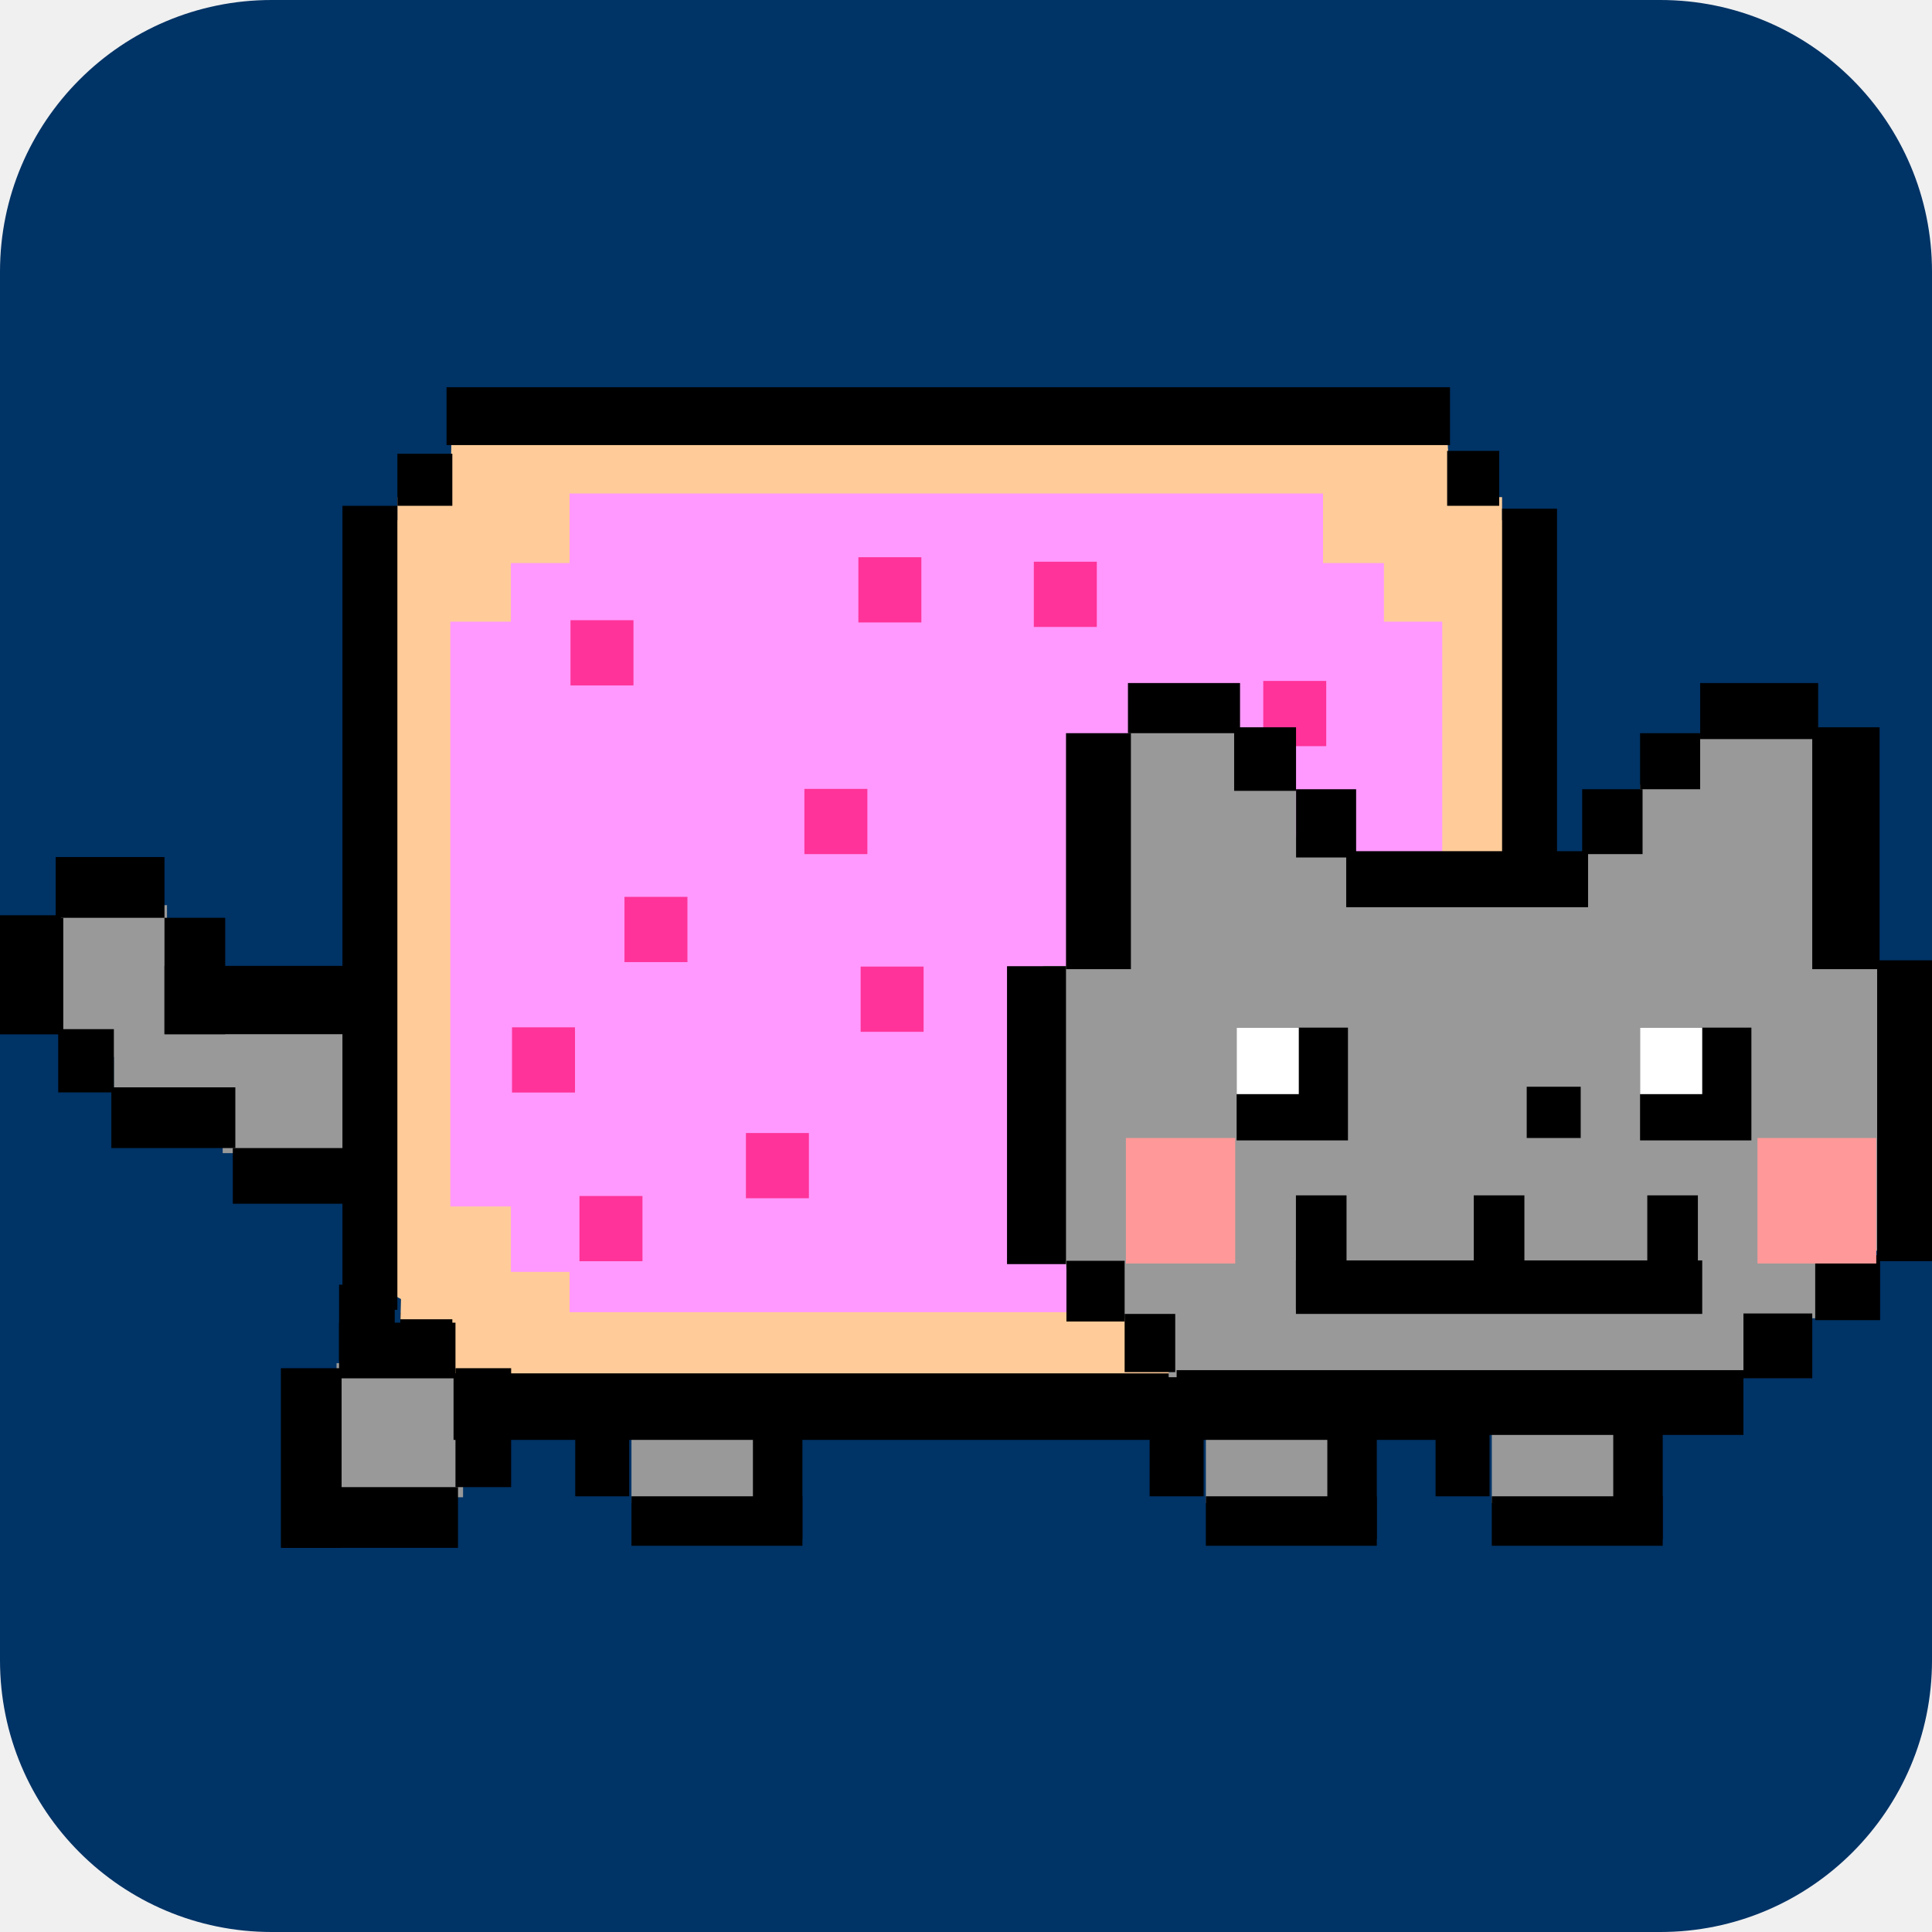
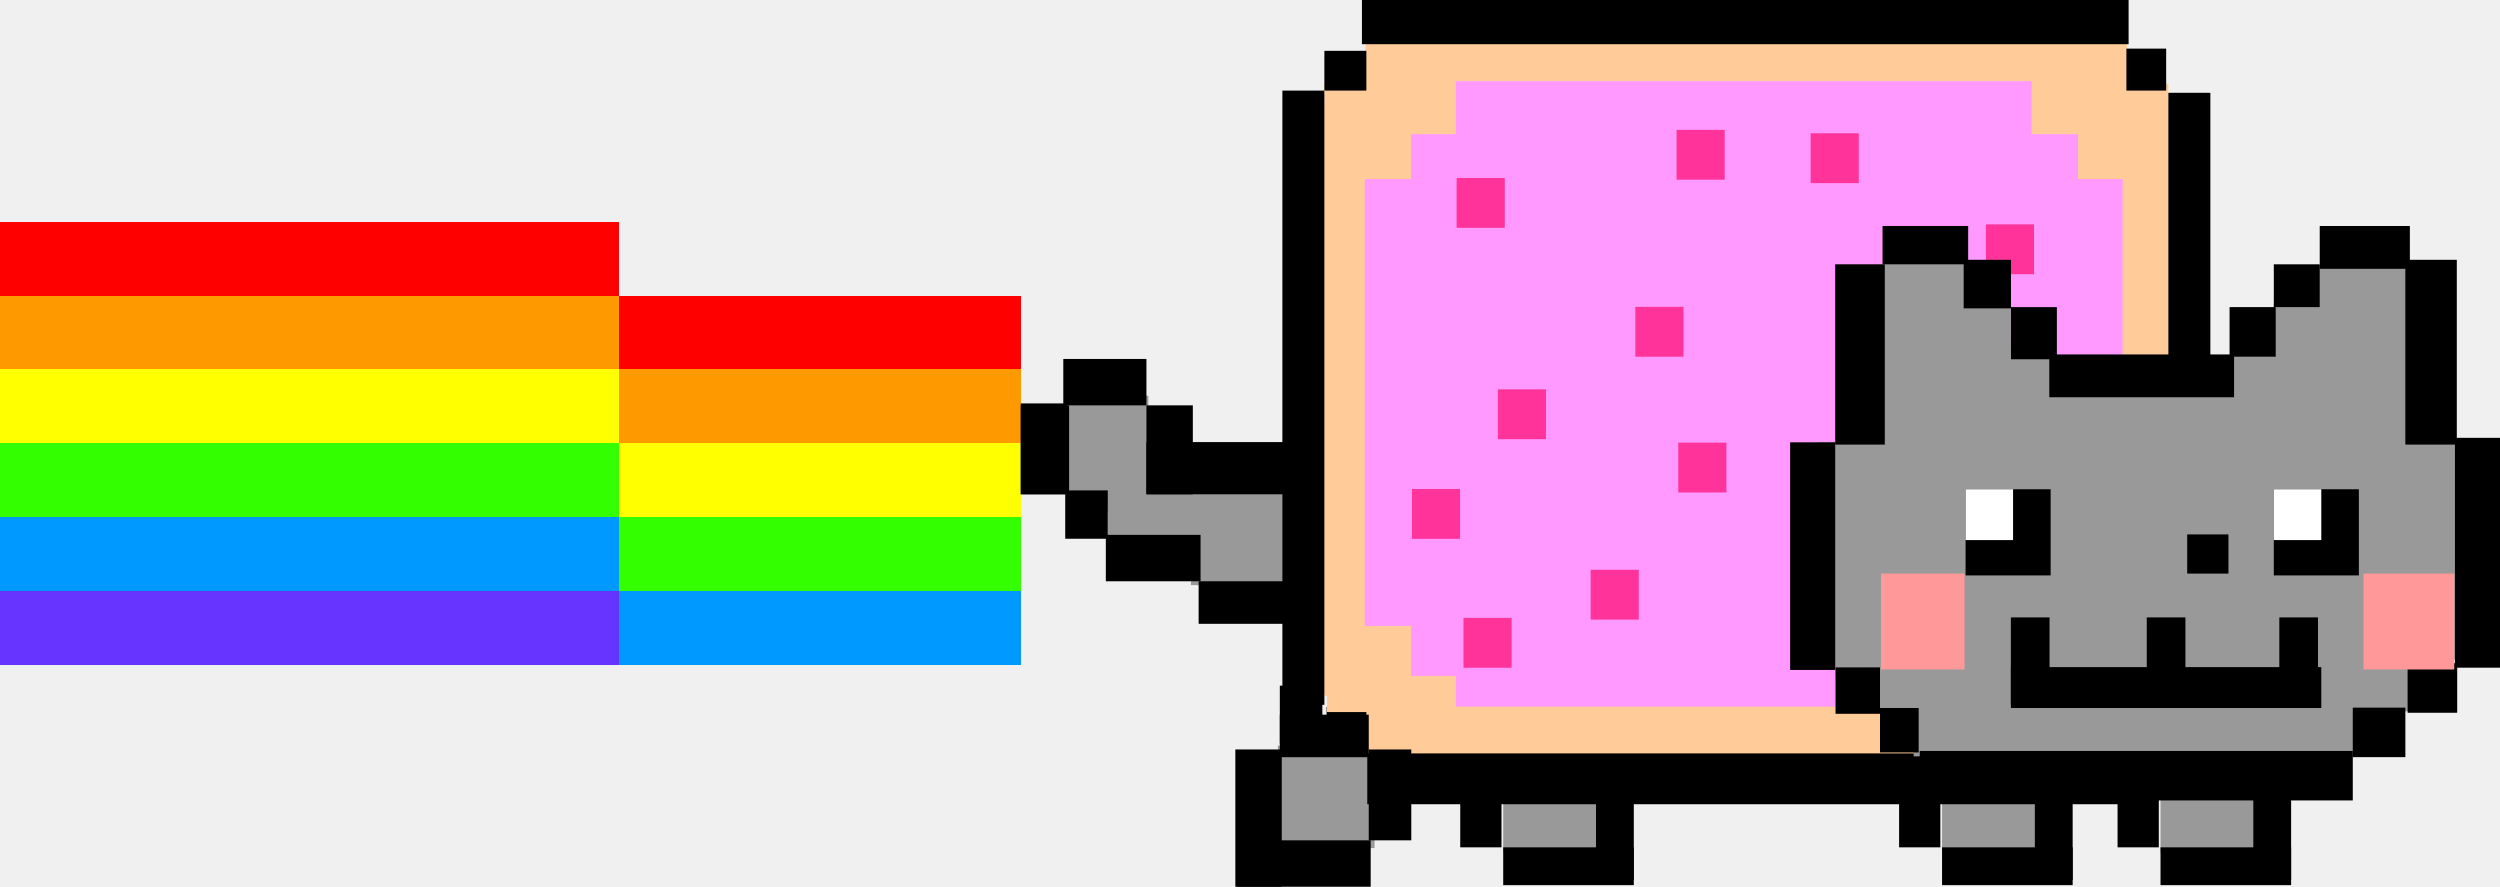
- <svg xmlns="http://www.w3.org/2000/svg" viewBox="0 0 320 320" width="320" height="320">
-   <rect x="0" y="0" width="320" height="320" rx="45" ry="45" fill="#003366" />
-   <svg x="0" y="0" width="320" height="320" viewBox="0.00 -19.13 95.44 95.44">
-     <g transform="translate(-194.6048,-151.3881)">
-       <g data-paper-data="{&quot;isPaintingLayer&quot;:true}" fill-rule="nonzero" stroke="none" stroke-width="0" stroke-linecap="butt" stroke-linejoin="miter" stroke-miterlimit="10" stroke-dasharray="" stroke-dashoffset="0" style="mix-blend-mode: normal">
-         <path d="M205.605,189.222v-4.75h7.25v4.75z" fill="#999999" />
-         <path d="M200.23,186.472v-4h12.5v4z" fill="#999999" />
-         <path d="M197.605,184.472v-7.5h5.25v7.5z" fill="#999999" />
-         <path d="M194.605,183.347v-5.75h3.125v5.75z" fill="#000000" />
-         <path d="M197.355,177.597v-3h5.375v3z" fill="#000000" />
-         <path d="M202.73,183.347v-5.75h3v5.75z" fill="#000000" />
-         <path d="M202.73,183.347v-3.375h11v3.375z" fill="#000000" />
-         <path d="M206.105,191.722v-2.75h8.375v2.75z" fill="#000000" />
-         <path d="M200.105,188.972v-3h6.125v3z" fill="#000000" />
-         <path d="M197.48,186.222v-3.125h2.75v3.125z" fill="#000000" />
-         <path d="M194.605,183.347v-5.875h3v5.875z" fill="#000000" />
-         <path d="M254.174,206.508v-4.556h6.222v4.556z" data-paper-data="{&quot;index&quot;:null}" fill="#999999" />
-         <path d="M260.174,208.286v-8.111h2.444v8.111z" data-paper-data="{&quot;index&quot;:null}" fill="#000000" />
-         <path d="M254.174,208.619v-2.444h8.444v2.444z" data-paper-data="{&quot;index&quot;:null}" fill="#000000" />
-         <path d="M251.396,206.175v-6.111h2.667v6.111z" data-paper-data="{&quot;index&quot;:null}" fill="#000000" />
-         <path d="M268.299,206.508v-4.556h6.222v4.556z" data-paper-data="{&quot;index&quot;:null}" fill="#999999" />
-         <path d="M274.299,208.286v-8.111h2.444v8.111z" data-paper-data="{&quot;index&quot;:null}" fill="#000000" />
-         <path d="M268.299,208.619v-2.444h8.444v2.444z" data-paper-data="{&quot;index&quot;:null}" fill="#000000" />
-         <path d="M265.521,206.175v-6.111h2.667v6.111z" data-paper-data="{&quot;index&quot;:null}" fill="#000000" />
-         <path d="M225.799,206.508v-4.556h6.222v4.556z" data-paper-data="{&quot;index&quot;:null}" fill="#999999" />
-         <path d="M231.799,208.286v-8.111h2.444v8.111z" data-paper-data="{&quot;index&quot;:null}" fill="#000000" />
-         <path d="M225.799,208.619v-2.444h8.444v2.444z" data-paper-data="{&quot;index&quot;:null}" fill="#000000" />
-         <path d="M223.021,206.175v-6.111h2.667v6.111z" data-paper-data="{&quot;index&quot;:null}" fill="#000000" />
-         <path d="M211.23,206.222v-6.625h6.25v6.625z" fill="#999999" />
-         <g>
-           <path d="M217.054,200.429l-0.417,-3.917h49.583v3.917z" fill="#ffcc99" />
-           <path d="M214.379,199.96v-2.857h2.571v2.857z" fill="#000000" />
-           <path d="M213.304,195.846v-5.083h2.583l-1,5.917z" fill="#ffcc99" />
-           <path d="M214.388,197.429l0.167,-6.75h54.333v6.75z" fill="#ffcc99" />
-           <path d="M216.664,163.96l0.25,-10.286h49.179l0.571,10.286z" fill="#ffcc99" />
-           <path d="M214.236,163.674v-6.857h54.571v6.857z" fill="#ffcc99" />
-           <path d="M212.807,191.531v-33.571h56.714v33.571z" fill="#ffcc99" />
-           <path d="M211.521,196.96v-39.714h2.714v39.714z" fill="#000000" />
-           <path d="M217.01,203.388v-3.286h49.226v3.286z" fill="#000000" />
-           <path d="M266.093,200.102v-2.857h2.714v2.857z" fill="#000000" />
-           <path d="M268.807,197.245v-39.857h2.714v39.857z" fill="#000000" />
-           <path d="M266.093,157.245v-2.714h2.571v2.714z" fill="#000000" />
-           <path d="M216.664,154.245v-2.857h49.571v2.857z" fill="#000000" />
-           <path d="M214.236,157.245v-2.571h2.714v2.571z" fill="#000000" />
-           <g fill="#ff99ff">
-             <path d="M216.85,191.857v-28.889h49v28.889z" />
-             <path d="M219.85,195.08v-35h43.111v35z" />
-             <path d="M219.85,195.08v-35h43.111v35z" />
-             <path d="M222.739,197.08v-40.444h37.222v40.444z" />
-           </g>
-           <g fill="#ff3399">
-             <path d="M222.787,166.118v-3.222h3.111v3.222z" />
-             <path d="M237.009,163.007v-3.222h3.111v3.222z" />
-             <path d="M245.676,163.229v-3.222h3.111v3.222z" />
-             <path d="M257.009,169.118v-3.222h3.111v3.222z" />
-             <path d="M234.342,174.451v-3.222h3.111v3.222z" />
-             <path d="M237.12,183.229v-3.222h3.111v3.222z" />
-             <path d="M225.453,179.785v-3.222h3.111v3.222z" />
-             <path d="M219.898,186.229v-3.222h3.111v3.222z" />
-             <path d="M231.453,191.451v-3.222h3.111v3.222z" />
-             <path d="M223.231,194.562v-3.222h3.111v3.222z" />
-           </g>
+ <svg xmlns="http://www.w3.org/2000/svg" version="1.1" viewBox="-66,0,161.644,57.334" width="161.644" height="57.334">
+   <g id="rainbow" shape-rendering="crispEdges">
+     <rect x="-66" y="14.333" width="40" height="4.778" fill="#ff0000" />
+     <rect x="-26" y="19.111" width="26" height="4.778" fill="#ff0000" />
+     <rect x="-66" y="19.111" width="40" height="4.778" fill="#ff9900" />
+     <rect x="-26" y="23.889" width="26" height="4.778" fill="#ff9900" />
+     <rect x="-66" y="23.889" width="40" height="4.778" fill="#ffff00" />
+     <rect x="-26" y="28.667" width="26" height="4.778" fill="#ffff00" />
+     <rect x="-66" y="28.667" width="40" height="4.778" fill="#33ff00" />
+     <rect x="-26" y="33.444" width="26" height="4.778" fill="#33ff00" />
+     <rect x="-66" y="33.444" width="40" height="4.778" fill="#0099ff" />
+     <rect x="-26" y="38.222" width="26" height="4.778" fill="#0099ff" />
+     <rect x="-66" y="38.222" width="40" height="4.778" fill="#6633ff" />
+   </g>
+   <g transform="translate(-194.6048,-151.3881)">
+     <g data-paper-data="{&quot;isPaintingLayer&quot;:true}" fill-rule="nonzero" stroke="none" stroke-width="0" stroke-linecap="butt" stroke-linejoin="miter" stroke-miterlimit="10" stroke-dasharray="" stroke-dashoffset="0" style="mix-blend-mode: normal">
+       <path d="M205.605,189.222v-4.75h7.25v4.75z" fill="#999999" />
+       <path d="M200.23,186.472v-4h12.5v4z" fill="#999999" />
+       <path d="M197.605,184.472v-7.5h5.25v7.5z" fill="#999999" />
+       <path d="M194.605,183.347v-5.75h3.125v5.75z" fill="#000000" />
+       <path d="M197.355,177.597v-3h5.375v3z" fill="#000000" />
+       <path d="M202.73,183.347v-5.75h3v5.75z" fill="#000000" />
+       <path d="M202.73,183.347v-3.375h11v3.375z" fill="#000000" />
+       <path d="M206.105,191.722v-2.75h8.375v2.75z" fill="#000000" />
+       <path d="M200.105,188.972v-3h6.125v3z" fill="#000000" />
+       <path d="M197.48,186.222v-3.125h2.75v3.125z" fill="#000000" />
+       <path d="M194.605,183.347v-5.875h3v5.875z" fill="#000000" />
+       <path d="M254.174,206.508v-4.556h6.222v4.556z" data-paper-data="{&quot;index&quot;:null}" fill="#999999" />
+       <path d="M260.174,208.286v-8.111h2.444v8.111z" data-paper-data="{&quot;index&quot;:null}" fill="#000000" />
+       <path d="M254.174,208.619v-2.444h8.444v2.444z" data-paper-data="{&quot;index&quot;:null}" fill="#000000" />
+       <path d="M251.396,206.175v-6.111h2.667v6.111z" data-paper-data="{&quot;index&quot;:null}" fill="#000000" />
+       <path d="M268.299,206.508v-4.556h6.222v4.556z" data-paper-data="{&quot;index&quot;:null}" fill="#999999" />
+       <path d="M274.299,208.286v-8.111h2.444v8.111z" data-paper-data="{&quot;index&quot;:null}" fill="#000000" />
+       <path d="M268.299,208.619v-2.444h8.444v2.444z" data-paper-data="{&quot;index&quot;:null}" fill="#000000" />
+       <path d="M265.521,206.175v-6.111h2.667v6.111z" data-paper-data="{&quot;index&quot;:null}" fill="#000000" />
+       <path d="M225.799,206.508v-4.556h6.222v4.556z" data-paper-data="{&quot;index&quot;:null}" fill="#999999" />
+       <path d="M231.799,208.286v-8.111h2.444v8.111z" data-paper-data="{&quot;index&quot;:null}" fill="#000000" />
+       <path d="M225.799,208.619v-2.444h8.444v2.444z" data-paper-data="{&quot;index&quot;:null}" fill="#000000" />
+       <path d="M223.021,206.175v-6.111h2.667v6.111z" data-paper-data="{&quot;index&quot;:null}" fill="#000000" />
+       <path d="M211.23,206.222v-6.625h6.25v6.625z" fill="#999999" />
+       <g>
+         <path d="M217.054,200.429l-0.417,-3.917h49.583v3.917z" fill="#ffcc99" />
+         <path d="M214.379,199.96v-2.857h2.571v2.857z" fill="#000000" />
+         <path d="M213.304,195.846v-5.083h2.583l-1,5.917z" fill="#ffcc99" />
+         <path d="M214.388,197.429l0.167,-6.75h54.333v6.75z" fill="#ffcc99" />
+         <path d="M216.664,163.96l0.25,-10.286h49.179l0.571,10.286z" fill="#ffcc99" />
+         <path d="M214.236,163.674v-6.857h54.571v6.857z" fill="#ffcc99" />
+         <path d="M212.807,191.531v-33.571h56.714v33.571z" fill="#ffcc99" />
+         <path d="M211.521,196.96v-39.714h2.714v39.714z" fill="#000000" />
+         <path d="M217.01,203.388v-3.286h49.226v3.286z" fill="#000000" />
+         <path d="M266.093,200.102v-2.857h2.714v2.857z" fill="#000000" />
+         <path d="M268.807,197.245v-39.857h2.714v39.857z" fill="#000000" />
+         <path d="M266.093,157.245v-2.714h2.571v2.714z" fill="#000000" />
+         <path d="M216.664,154.245v-2.857h49.571v2.857z" fill="#000000" />
+         <path d="M214.236,157.245v-2.571h2.714v2.571z" fill="#000000" />
+         <g fill="#ff99ff">
+           <path d="M216.85,191.857v-28.889h49v28.889z" />
+           <path d="M219.85,195.08v-35h43.111v35z" />
+           <path d="M219.85,195.08v-35h43.111v35z" />
+           <path d="M222.739,197.08v-40.444h37.222v40.444z" />
        </g>
-         <path d="M252.337,200.292v-4.341h28.929v4.341z" fill="#999999" />
-         <path d="M249.837,197.379v-2.714h35.5v2.714z" fill="#999999" />
-         <path d="M278.551,172.879v-4.357h5.714v4.357z" fill="#999999" />
-         <path d="M275.623,176.808v-5.786h8.714v5.786z" fill="#999999" />
-         <path d="M272.837,179.165v-5.071h11.786v5.071z" fill="#999999" />
-         <path d="M257.98,182.165v-6.214h29.257v6.214z" fill="#999999" />
-         <path d="M256.123,183.093v-9.5h5.286v9.5z" fill="#999999" />
-         <path d="M254.337,183.665v-13.357h4.286v13.357z" fill="#999999" />
-         <path d="M250.409,185.093v-17.143h5.214v17.143z" fill="#999999" />
-         <path d="M246.837,194.093l0.071,-0.571h2.214v1.429l-1.09,-0.355z" fill="#999999" />
-         <path d="M247.337,195.451l-0.198,-1.926l0.698,-0.86h39.429v2.857z" fill="#999999" />
-         <path d="M246.144,194.043v-14.067h42.6v14.067z" fill="#999999" />
-         <path d="M244.351,194.705v-14.717h2.914v14.717z" fill="#000000" />
-         <path d="M247.265,180.134v-11.657h3.206v11.657z" fill="#000000" />
-         <path d="M250.325,168.477v-2.477h5.537v2.477z" fill="#000000" />
-         <path d="M255.571,171.326v-3.14h3.058v3.14z" fill="#000000" />
-         <path d="M258.63,174.617v-3.371h2.967v3.371z" fill="#000000" />
-         <path d="M261.107,177.074v-2.768h11.948v2.768z" fill="#000000" />
-         <path d="M272.764,174.451v-3.206h2.983v3.206z" fill="#000000" />
-         <path d="M275.624,171.246v-2.768h2.968v2.768z" fill="#000000" />
-         <path d="M278.593,168.769v-2.768h5.828v2.768z" fill="#000000" />
-         <path d="M284.129,180.134v-11.948h3.327v11.948z" fill="#000000" />
-         <path d="M287.335,194.559v-14.862h2.914v14.862z" fill="#000000" />
-         <path d="M284.275,197.473v-3.206h3.206v3.206z" fill="#000000" />
-         <path d="M247.286,197.541v-3h2.875v3z" fill="#000000" />
-         <path d="M250.161,200.041v-2.875h2.5v2.875z" fill="#000000" />
-         <path d="M280.73,200.343v-3.2h3.4v3.2z" fill="#000000" />
-         <path d="M252.73,203.143v-3.2h28v3.2z" fill="#000000" />
-         <path d="M255.694,188.593v-5.571h5.5v5.571z" fill="#000000" />
-         <path d="M275.623,188.593v-5.571h5.5v5.571z" fill="#000000" />
-         <path d="M255.694,186.308v-3.286h3.071v3.286z" fill="#ffffff" />
-         <path d="M275.623,186.308v-3.286h3.071v3.286z" fill="#ffffff" />
-         <path d="M258.623,196.951v-5.643h2.5v5.643z" fill="#000000" />
-         <path d="M267.409,196.951v-5.643h2.5v5.643z" fill="#000000" />
-         <path d="M275.98,196.951v-5.643h2.5v5.643z" fill="#000000" />
-         <path d="M258.623,197.165v-2.643h20.071v2.643z" fill="#000000" />
-         <path d="M250.224,194.675v-6.2h5.4v6.2z" fill="#ff9999" />
-         <path d="M281.424,194.675v-6.2h5.867v6.2z" fill="#ff9999" />
-         <path d="M270.024,188.475v-2.533h2.667v2.533z" fill="#000000" />
-         <path d="M208.48,208.722v-8.875h3v8.875z" fill="#000000" />
-         <path d="M208.605,208.722v-3h8.625v3z" fill="#000000" />
-         <path d="M217.105,205.722v-5.875h2.75v5.875z" fill="#000000" />
-         <path d="M211.355,200.347v-2.75h5.75v2.75z" fill="#000000" />
-         <path d="M211.355,199.472v-3.75h2.75v3.75z" fill="#000000" />
+         <g fill="#ff3399">
+           <path d="M222.787,166.118v-3.222h3.111v3.222z" />
+           <path d="M237.009,163.007v-3.222h3.111v3.222z" />
+           <path d="M245.676,163.229v-3.222h3.111v3.222z" />
+           <path d="M257.009,169.118v-3.222h3.111v3.222z" />
+           <path d="M234.342,174.451v-3.222h3.111v3.222z" />
+           <path d="M237.12,183.229v-3.222h3.111v3.222z" />
+           <path d="M225.453,179.785v-3.222h3.111v3.222z" />
+           <path d="M219.898,186.229v-3.222h3.111v3.222z" />
+           <path d="M231.453,191.451v-3.222h3.111v3.222z" />
+           <path d="M223.231,194.562v-3.222h3.111v3.222z" />
+         </g>
      </g>
+       <path d="M252.337,200.292v-4.341h28.929v4.341z" fill="#999999" />
+       <path d="M249.837,197.379v-2.714h35.5v2.714z" fill="#999999" />
+       <path d="M278.551,172.879v-4.357h5.714v4.357z" fill="#999999" />
+       <path d="M275.623,176.808v-5.786h8.714v5.786z" fill="#999999" />
+       <path d="M272.837,179.165v-5.071h11.786v5.071z" fill="#999999" />
+       <path d="M257.98,182.165v-6.214h29.257v6.214z" fill="#999999" />
+       <path d="M256.123,183.093v-9.5h5.286v9.5z" fill="#999999" />
+       <path d="M254.337,183.665v-13.357h4.286v13.357z" fill="#999999" />
+       <path d="M250.409,185.093v-17.143h5.214v17.143z" fill="#999999" />
+       <path d="M246.837,194.093l0.071,-0.571h2.214v1.429l-1.09,-0.355z" fill="#999999" />
+       <path d="M247.337,195.451l-0.198,-1.926l0.698,-0.86h39.429v2.857z" fill="#999999" />
+       <path d="M246.144,194.043v-14.067h42.6v14.067z" fill="#999999" />
+       <path d="M244.351,194.705v-14.717h2.914v14.717z" fill="#000000" />
+       <path d="M247.265,180.134v-11.657h3.206v11.657z" fill="#000000" />
+       <path d="M250.325,168.477v-2.477h5.537v2.477z" fill="#000000" />
+       <path d="M255.571,171.326v-3.14h3.058v3.14z" fill="#000000" />
+       <path d="M258.63,174.617v-3.371h2.967v3.371z" fill="#000000" />
+       <path d="M261.107,177.074v-2.768h11.948v2.768z" fill="#000000" />
+       <path d="M272.764,174.451v-3.206h2.983v3.206z" fill="#000000" />
+       <path d="M275.624,171.246v-2.768h2.968v2.768z" fill="#000000" />
+       <path d="M278.593,168.769v-2.768h5.828v2.768z" fill="#000000" />
+       <path d="M284.129,180.134v-11.948h3.327v11.948z" fill="#000000" />
+       <path d="M287.335,194.559v-14.862h2.914v14.862z" fill="#000000" />
+       <path d="M284.275,197.473v-3.206h3.206v3.206z" fill="#000000" />
+       <path d="M247.286,197.541v-3h2.875v3z" fill="#000000" />
+       <path d="M250.161,200.041v-2.875h2.5v2.875z" fill="#000000" />
+       <path d="M280.73,200.343v-3.2h3.4v3.2z" fill="#000000" />
+       <path d="M252.73,203.143v-3.2h28v3.2z" fill="#000000" />
+       <path d="M255.694,188.593v-5.571h5.5v5.571z" fill="#000000" />
+       <path d="M275.623,188.593v-5.571h5.5v5.571z" fill="#000000" />
+       <path d="M255.694,186.308v-3.286h3.071v3.286z" fill="#ffffff" />
+       <path d="M275.623,186.308v-3.286h3.071v3.286z" fill="#ffffff" />
+       <path d="M258.623,196.951v-5.643h2.5v5.643z" fill="#000000" />
+       <path d="M267.409,196.951v-5.643h2.5v5.643z" fill="#000000" />
+       <path d="M275.98,196.951v-5.643h2.5v5.643z" fill="#000000" />
+       <path d="M258.623,197.165v-2.643h20.071v2.643z" fill="#000000" />
+       <path d="M250.224,194.675v-6.2h5.4v6.2z" fill="#ff9999" />
+       <path d="M281.424,194.675v-6.2h5.867v6.2z" fill="#ff9999" />
+       <path d="M270.024,188.475v-2.533h2.667v2.533z" fill="#000000" />
+       <path d="M208.48,208.722v-8.875h3v8.875z" fill="#000000" />
+       <path d="M208.605,208.722v-3h8.625v3z" fill="#000000" />
+       <path d="M217.105,205.722v-5.875h2.75v5.875z" fill="#000000" />
+       <path d="M211.355,200.347v-2.75h5.75v2.75z" fill="#000000" />
+       <path d="M211.355,199.472v-3.75h2.75v3.75z" fill="#000000" />
    </g>
-   </svg>
+   </g>
</svg>
